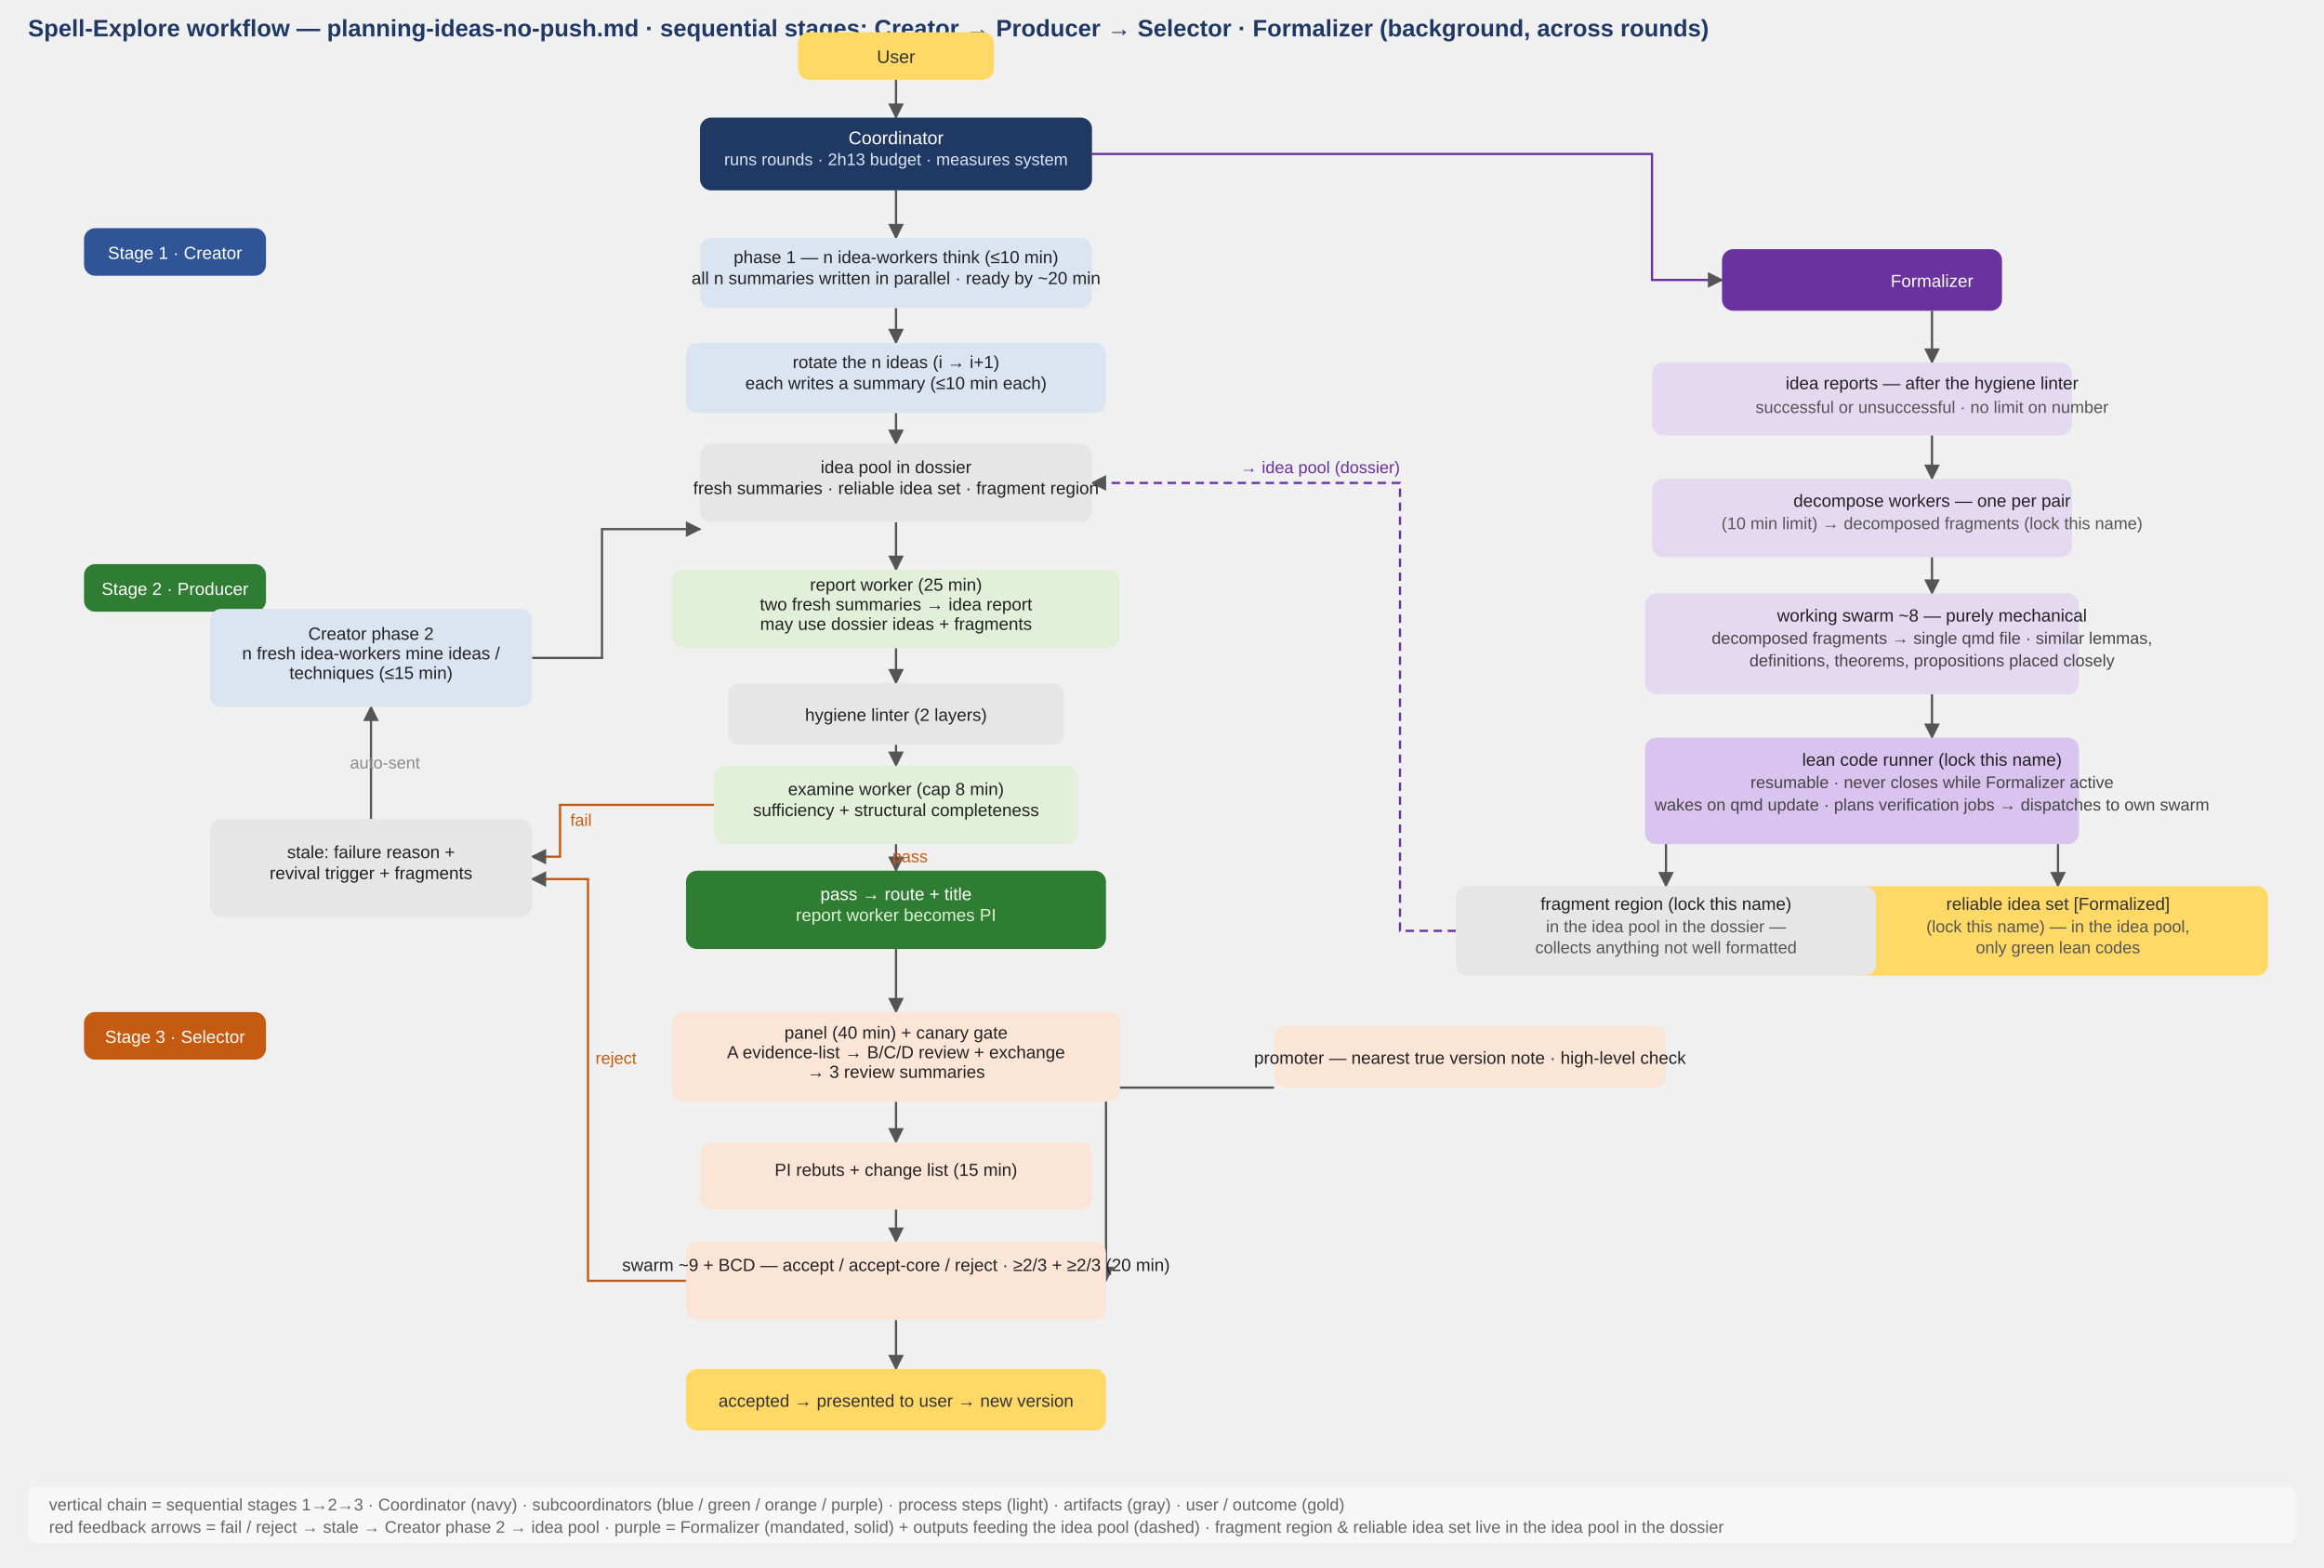
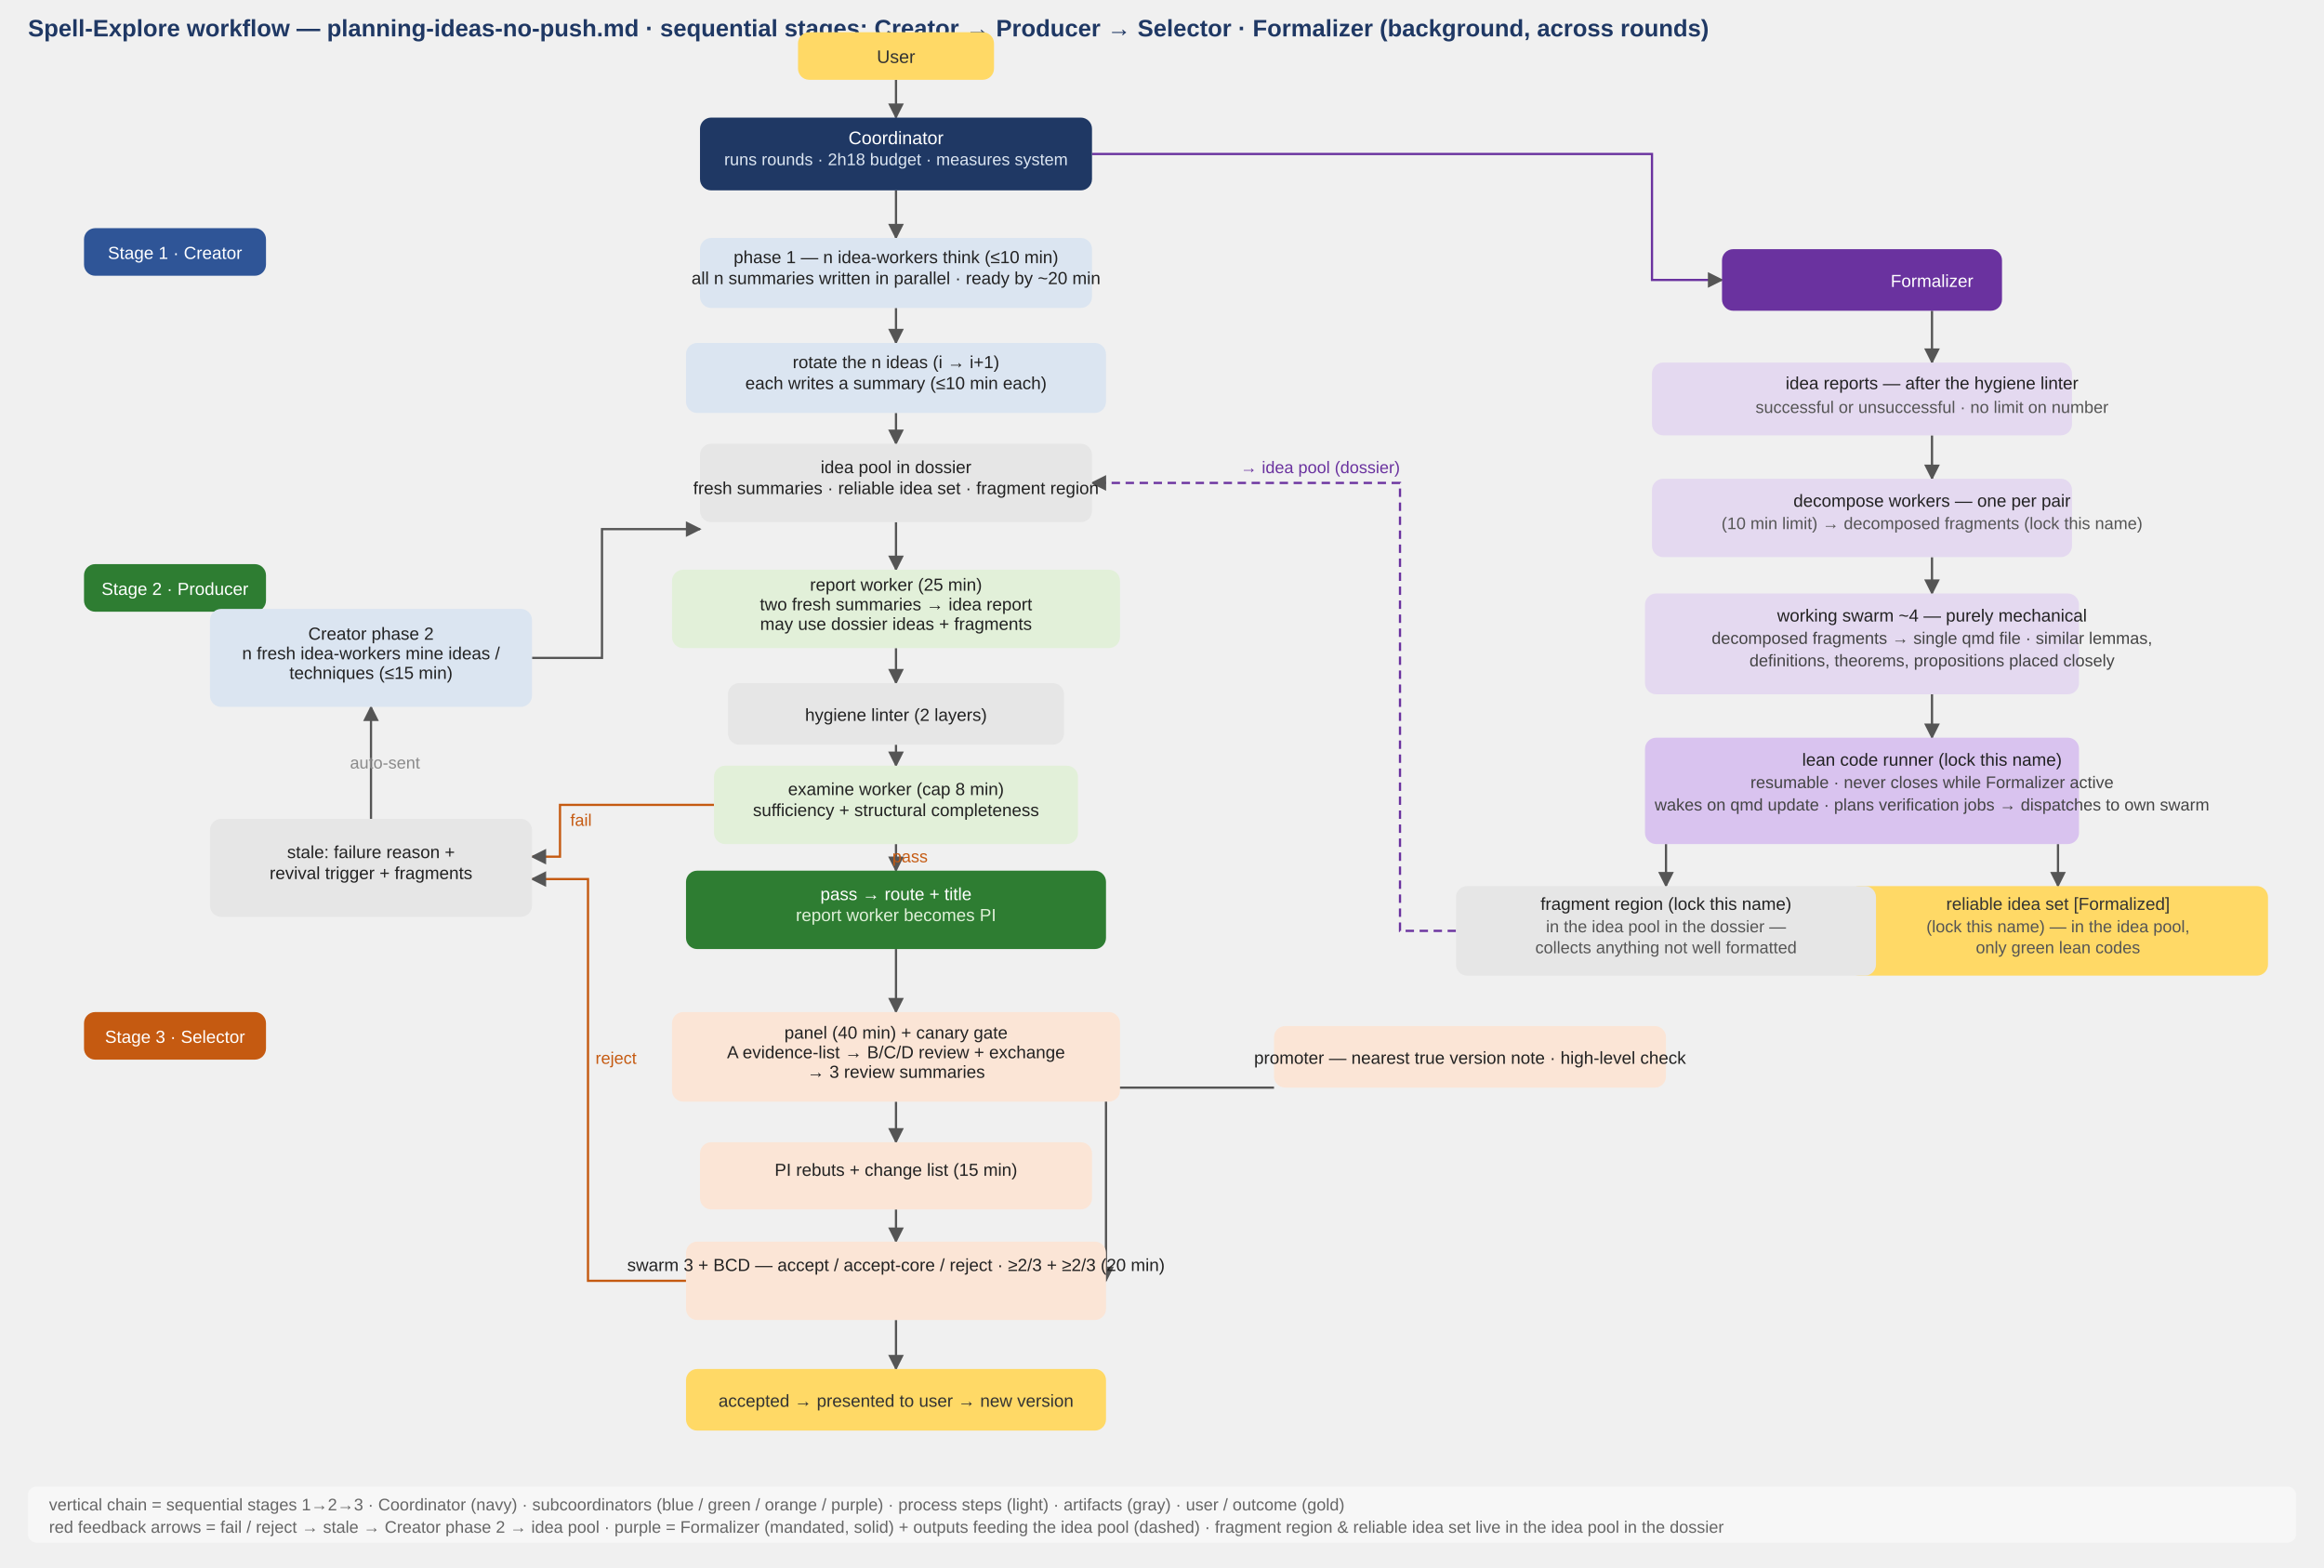
<svg xmlns="http://www.w3.org/2000/svg" width="1660" height="1120" viewBox="0 0 1660 1120" font-family="Arial, Helvetica, sans-serif">
  <defs>
    <marker id="arrow" viewBox="0 0 10 10" refX="9" refY="5" markerWidth="7" markerHeight="7" orient="auto-start-reverse">
      <path d="M 0 0 L 10 5 L 0 10 z" fill="#555" />
    </marker>
  </defs>
  <text x="20" y="26" font-size="17" font-weight="bold" fill="#1f3864">Spell-Explore workflow — planning-ideas-no-push.md · sequential stages: Creator → Producer → Selector · Formalizer (background, across rounds)</text>
  <g stroke="#555" stroke-width="1.6" fill="none">
    <path d="M 640 57 L 640 84" marker-end="url(#arrow)" />
    <path d="M 640 136 L 640 170" marker-end="url(#arrow)" />
    <path d="M 640 220 L 640 245" marker-end="url(#arrow)" />
    <path d="M 640 295 L 640 317" marker-end="url(#arrow)" />
    <path d="M 640 373 L 640 407" marker-end="url(#arrow)" />
    <path d="M 640 463 L 640 488" marker-end="url(#arrow)" />
    <path d="M 640 532 L 640 547" marker-end="url(#arrow)" />
    <path d="M 640 603 L 640 622" marker-end="url(#arrow)" />
    <path d="M 640 678 L 640 723" marker-end="url(#arrow)" />
    <path d="M 640 787 L 640 816" marker-end="url(#arrow)" />
    <path d="M 640 864 L 640 887" marker-end="url(#arrow)" />
    <path d="M 640 943 L 640 978" marker-end="url(#arrow)" />
  </g>
  <g stroke="#c55a11" stroke-width="1.6" fill="none">
    <path d="M 510 575 L 400 575 L 400 612 L 380 612" marker-end="url(#arrow)" />
    <path d="M 490 915 L 420 915 L 420 628 L 380 628" marker-end="url(#arrow)" />
  </g>
  <g stroke="#555" stroke-width="1.6" fill="none">
    <path d="M 265 585 L 265 505" marker-end="url(#arrow)" />
    <path d="M 380 470 L 430 470 L 430 378 L 500 378" marker-end="url(#arrow)" />
    <path d="M 910 777 L 790 777 L 790 915" marker-end="url(#arrow)" />
  </g>
  <g stroke="#6a329f" stroke-width="1.6" fill="none">
    <path d="M 780 110 L 1180 110 L 1180 200 L 1230 200" marker-end="url(#arrow)" />
  </g>
  <g stroke="#6a329f" stroke-width="1.6" stroke-dasharray="6,4" fill="none">
    <path d="M 1040 665 L 1000 665 L 1000 345 L 780 345" marker-end="url(#arrow)" />
  </g>
  <g stroke="#555" stroke-width="1.6" fill="none">
    <path d="M 1380 222 L 1380 259" marker-end="url(#arrow)" />
    <path d="M 1380 311 L 1380 342" marker-end="url(#arrow)" />
    <path d="M 1380 398 L 1380 424" marker-end="url(#arrow)" />
    <path d="M 1380 496 L 1380 527" marker-end="url(#arrow)" />
    <path d="M 1470 603 L 1470 633" marker-end="url(#arrow)" />
    <path d="M 1190 603 L 1190 633" marker-end="url(#arrow)" />
  </g>
  <g font-size="12" fill="#8a8a8a">
    <text x="650" y="616" text-anchor="middle" fill="#c55a11">pass</text>
    <text x="415" y="590" text-anchor="middle" fill="#c55a11">fail</text>
    <text x="440" y="760" text-anchor="middle" fill="#c55a11">reject</text>
    <text x="275" y="549" text-anchor="middle">auto-sent</text>
    <text x="1000" y="338" text-anchor="end" fill="#6a329f">→ idea pool (dossier)</text>
  </g>
  <g>
    <rect x="570" y="23" width="140" height="34" rx="8" fill="#ffd966" />
    <text x="640" y="45" text-anchor="middle" font-size="13" fill="#333">User</text>
    <rect x="500" y="84" width="280" height="52" rx="8" fill="#1f3864" />
    <text x="640" y="103" text-anchor="middle" font-size="13" fill="#fff">Coordinator</text>
-     <text x="640" y="118" text-anchor="middle" font-size="12" fill="#dce6f2">runs rounds · 2h13 budget · measures system</text>
+     <text x="640" y="118" text-anchor="middle" font-size="12" fill="#dce6f2">runs rounds · 2h18 budget · measures system</text>
    <rect x="60" y="163" width="130" height="34" rx="8" fill="#2f5597" />
    <text x="125" y="185" text-anchor="middle" font-size="12.5" fill="#fff">Stage 1 · Creator</text>
    <rect x="500" y="170" width="280" height="50" rx="8" fill="#dbe5f1" />
    <text x="640" y="188" text-anchor="middle" font-size="12.5" fill="#222">phase 1 — n idea-workers think (≤10 min)</text>
    <text x="640" y="203" text-anchor="middle" font-size="12.5" fill="#222">all n summaries written in parallel · ready by ~20 min</text>
    <rect x="490" y="245" width="300" height="50" rx="8" fill="#dbe5f1" />
    <text x="640" y="263" text-anchor="middle" font-size="12.5" fill="#222">rotate the n ideas (i → i+1)</text>
    <text x="640" y="278" text-anchor="middle" font-size="12.5" fill="#222">each writes a summary (≤10 min each)</text>
    <rect x="500" y="317" width="280" height="56" rx="8" fill="#e6e6e6" />
    <text x="640" y="338" text-anchor="middle" font-size="12.5" fill="#222">idea pool in dossier</text>
    <text x="640" y="353" text-anchor="middle" font-size="12.5" fill="#222">fresh summaries · reliable idea set · fragment region</text>
    <rect x="60" y="403" width="130" height="34" rx="8" fill="#2e7d32" />
    <text x="125" y="425" text-anchor="middle" font-size="12.5" fill="#fff">Stage 2 · Producer</text>
    <rect x="480" y="407" width="320" height="56" rx="8" fill="#e2f0d9" />
    <text x="640" y="422" text-anchor="middle" font-size="12.5" fill="#222">report worker (25 min)</text>
    <text x="640" y="436" text-anchor="middle" font-size="12.5" fill="#222">two fresh summaries → idea report</text>
    <text x="640" y="450" text-anchor="middle" font-size="12.5" fill="#222">may use dossier ideas + fragments</text>
    <rect x="520" y="488" width="240" height="44" rx="8" fill="#e6e6e6" />
    <text x="640" y="515" text-anchor="middle" font-size="12.5" fill="#222">hygiene linter (2 layers)</text>
    <rect x="510" y="547" width="260" height="56" rx="8" fill="#e2f0d9" />
    <text x="640" y="568" text-anchor="middle" font-size="12.5" fill="#222">examine worker (cap 8 min)</text>
    <text x="640" y="583" text-anchor="middle" font-size="12.5" fill="#222">sufficiency + structural completeness</text>
    <rect x="490" y="622" width="300" height="56" rx="8" fill="#2e7d32" />
    <text x="640" y="643" text-anchor="middle" font-size="12.5" fill="#fff">pass → route + title</text>
    <text x="640" y="658" text-anchor="middle" font-size="12.5" fill="#dff0d8">report worker becomes PI</text>
    <rect x="60" y="723" width="130" height="34" rx="8" fill="#c55a11" />
    <text x="125" y="745" text-anchor="middle" font-size="12.5" fill="#fff">Stage 3 · Selector</text>
    <rect x="480" y="723" width="320" height="64" rx="8" fill="#fbe5d6" />
    <text x="640" y="742" text-anchor="middle" font-size="12.5" fill="#222">panel (40 min) + canary gate</text>
    <text x="640" y="756" text-anchor="middle" font-size="12.5" fill="#222">A evidence-list → B/C/D review + exchange</text>
    <text x="640" y="770" text-anchor="middle" font-size="12.5" fill="#222">→ 3 review summaries</text>
    <rect x="500" y="816" width="280" height="48" rx="8" fill="#fbe5d6" />
    <text x="640" y="840" text-anchor="middle" font-size="12.5" fill="#222">PI rebuts + change list (15 min)</text>
    <rect x="490" y="887" width="300" height="56" rx="8" fill="#fbe5d6" />
-     <text x="640" y="908" text-anchor="middle" font-size="12.5" fill="#222">swarm ~9 + BCD — accept / accept-core / reject · ≥2/3 + ≥2/3 (20 min)</text>
+     <text x="640" y="908" text-anchor="middle" font-size="12.5" fill="#222">swarm 3 + BCD — accept / accept-core / reject · ≥2/3 + ≥2/3 (20 min)</text>
    <rect x="490" y="978" width="300" height="44" rx="8" fill="#ffd966" />
    <text x="640" y="1005" text-anchor="middle" font-size="12.5" fill="#333">accepted → presented to user → new version</text>
    <rect x="150" y="435" width="230" height="70" rx="8" fill="#dbe5f1" />
    <text x="265" y="457" text-anchor="middle" font-size="12.5" fill="#222">Creator phase 2</text>
    <text x="265" y="471" text-anchor="middle" font-size="12.5" fill="#222">n fresh idea-workers mine ideas /</text>
    <text x="265" y="485" text-anchor="middle" font-size="12.5" fill="#222">techniques (≤15 min)</text>
    <rect x="150" y="585" width="230" height="70" rx="8" fill="#e6e6e6" />
    <text x="265" y="613" text-anchor="middle" font-size="12.5" fill="#222">stale: failure reason +</text>
    <text x="265" y="628" text-anchor="middle" font-size="12.5" fill="#222">revival trigger + fragments</text>
    <rect x="910" y="733" width="280" height="44" rx="8" fill="#fbe5d6" />
    <text x="1050" y="760" text-anchor="middle" font-size="12.5" fill="#222">promoter — nearest true version note · high-level check</text>
    <rect x="1230" y="178" width="200" height="44" rx="8" fill="#6a329f" />
    <text x="1380" y="205" text-anchor="middle" font-size="12.5" fill="#fff">Formalizer</text>
    <rect x="1180" y="259" width="300" height="52" rx="8" fill="#e4d9f0" />
    <text x="1380" y="278" text-anchor="middle" font-size="12.5" fill="#222">idea reports — after the hygiene linter</text>
    <text x="1380" y="295" text-anchor="middle" font-size="12" fill="#555">successful or unsuccessful · no limit on number</text>
    <rect x="1180" y="342" width="300" height="56" rx="8" fill="#e4d9f0" />
    <text x="1380" y="362" text-anchor="middle" font-size="12.5" fill="#222">decompose workers — one per pair</text>
    <text x="1380" y="378" text-anchor="middle" font-size="12" fill="#555">(10 min limit) → decomposed fragments (lock this name)</text>
    <rect x="1175" y="424" width="310" height="72" rx="8" fill="#e4d9f0" />
-     <text x="1380" y="444" text-anchor="middle" font-size="12.5" fill="#222">working swarm ~8 — purely mechanical</text>
+     <text x="1380" y="444" text-anchor="middle" font-size="12.5" fill="#222">working swarm ~4 — purely mechanical</text>
    <text x="1380" y="460" text-anchor="middle" font-size="12" fill="#444">decomposed fragments → single qmd file · similar lemmas,</text>
    <text x="1380" y="476" text-anchor="middle" font-size="12" fill="#444">definitions, theorems, propositions placed closely</text>
    <rect x="1175" y="527" width="310" height="76" rx="8" fill="#d9c3ef" />
    <text x="1380" y="547" text-anchor="middle" font-size="12.5" fill="#222">lean code runner (lock this name)</text>
    <text x="1380" y="563" text-anchor="middle" font-size="12" fill="#444">resumable · never closes while Formalizer active</text>
    <text x="1380" y="579" text-anchor="middle" font-size="12" fill="#444">wakes on qmd update · plans verification jobs → dispatches to own swarm</text>
    <rect x="1320" y="633" width="300" height="64" rx="8" fill="#ffd966" />
    <text x="1470" y="650" text-anchor="middle" font-size="12.5" fill="#333">reliable idea set [Formalized]</text>
    <text x="1470" y="666" text-anchor="middle" font-size="12" fill="#555">(lock this name) — in the idea pool,</text>
    <text x="1470" y="681" text-anchor="middle" font-size="12" fill="#555">only green lean codes</text>
    <rect x="1040" y="633" width="300" height="64" rx="8" fill="#e6e6e6" />
    <text x="1190" y="650" text-anchor="middle" font-size="12.5" fill="#222">fragment region (lock this name)</text>
    <text x="1190" y="666" text-anchor="middle" font-size="12" fill="#555">in the idea pool in the dossier —</text>
    <text x="1190" y="681" text-anchor="middle" font-size="12" fill="#555">collects anything not well formatted</text>
  </g>
  <g font-size="12" fill="#666">
    <rect x="20" y="1062" width="1620" height="40" rx="6" fill="#f7f7f7" />
    <text x="35" y="1079">vertical chain = sequential stages 1→2→3 · Coordinator (navy) · subcoordinators (blue / green / orange / purple) · process steps (light) · artifacts (gray) · user / outcome (gold)</text>
    <text x="35" y="1095">red feedback arrows = fail / reject → stale → Creator phase 2 → idea pool · purple = Formalizer (mandated, solid) + outputs feeding the idea pool (dashed) · fragment region &amp; reliable idea set live in the idea pool in the dossier</text>
  </g>
</svg>
